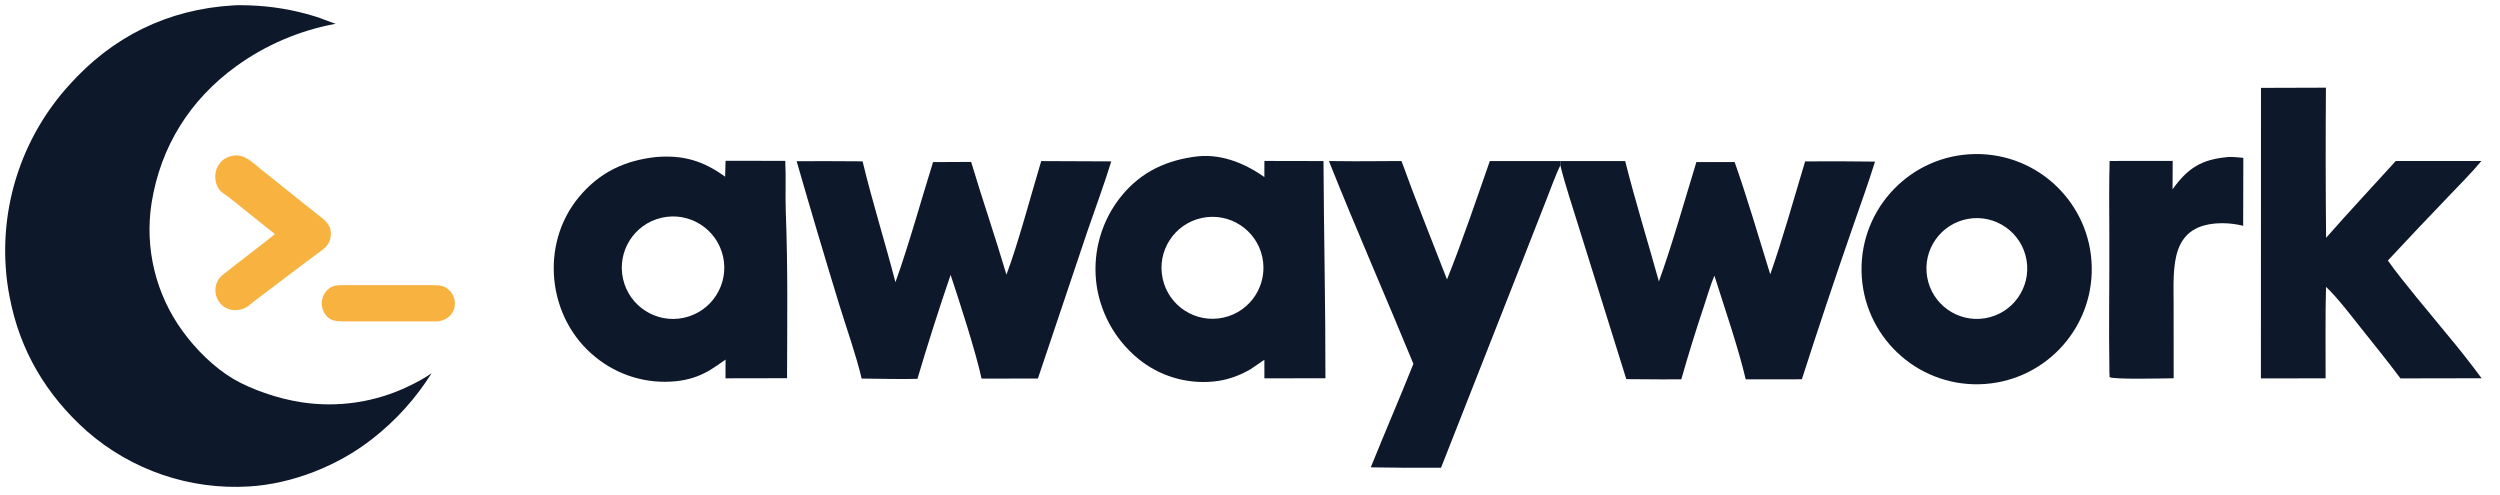
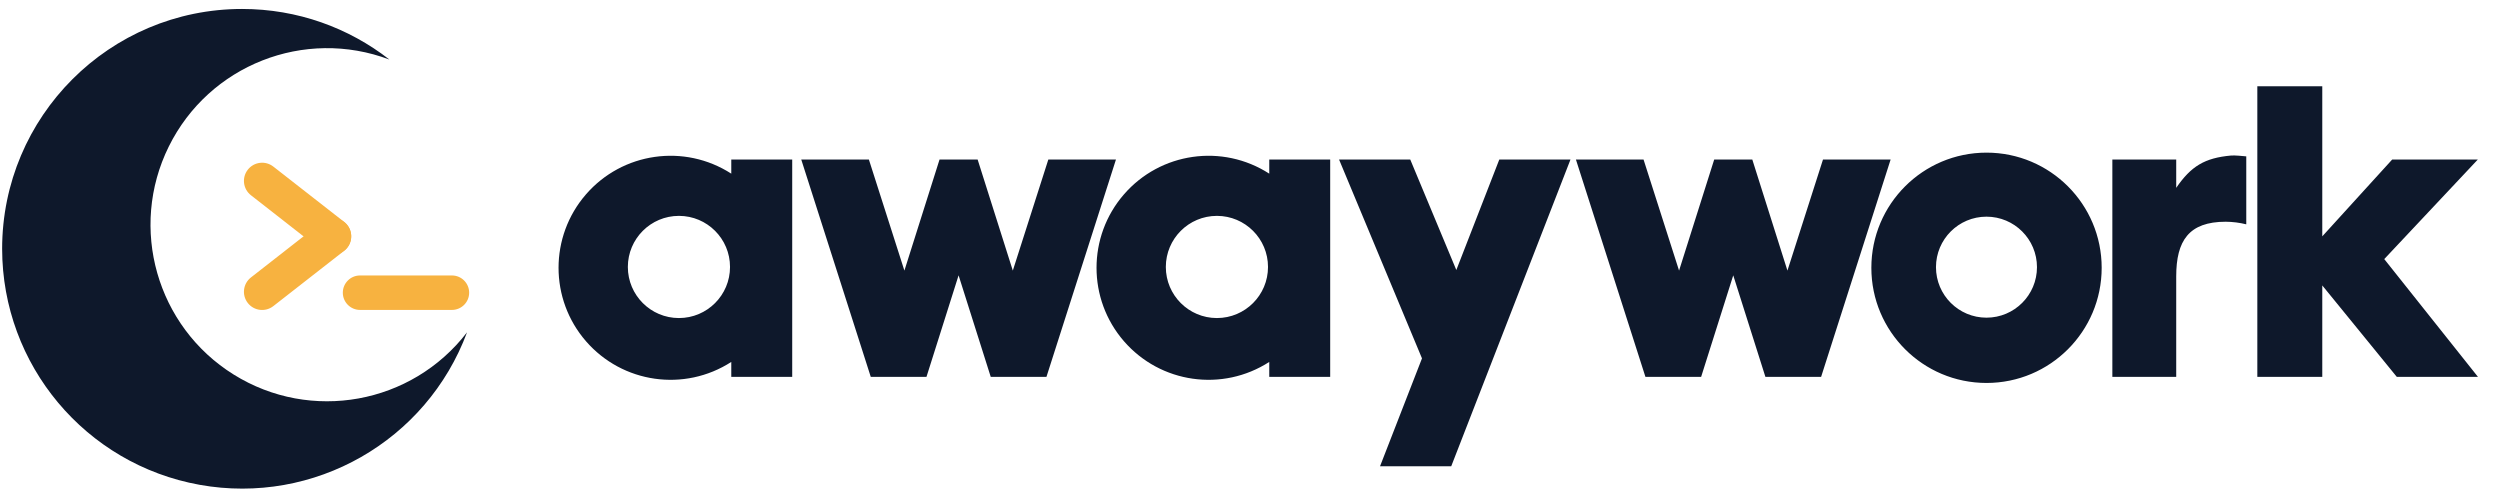
- <svg xmlns="http://www.w3.org/2000/svg" width="597" height="118" viewBox="0 0 597 118" fill="none">
-   <path d="M55.713 1.29C56.644 1.2 58.526 1.25 59.464 1.282C64.782 1.447 70.055 2.323 75.141 3.887C76.869 4.417 78.476 5.14 80.16 5.684C71.596 7.243 63.489 10.699 56.434 15.797C45.377 23.784 38.346 34.999 36.191 48.503C34.517 59.275 37.185 70.272 43.61 79.079C46.794 83.456 51.027 87.689 55.702 90.474C57.942 91.809 60.755 92.993 63.224 93.847C66.098 94.864 69.062 95.609 72.077 96.071C80.765 97.391 89.65 96.055 97.566 92.237C99.318 91.407 101.502 90.256 103.075 89.108C99.298 95.139 94.49 100.459 88.871 104.825C80.794 111.193 69.802 115.553 59.533 116.162C45.356 117.045 31.404 112.291 20.716 102.936C11.066 94.331 4.764 83.761 2.324 71.039C1.833 68.607 1.511 66.143 1.359 63.666C0.326 47.802 5.764 32.197 16.433 20.41C26.835 8.733 40.106 2.201 55.713 1.29Z" fill="#0E182B" />
-   <path d="M55.957 37.14C58.453 36.867 60.205 38.728 62.007 40.17L67.652 44.689C70.358 46.853 73.058 49.017 75.779 51.179C77.626 52.646 79.2 53.613 78.985 56.327C78.805 58.578 77.281 59.466 75.628 60.66C74.838 61.242 74.053 61.829 73.273 62.422L64.261 69.238C62.7 70.422 60.861 71.755 59.377 73.007C58.358 73.79 57.029 74.139 55.754 74.042C54.52 73.954 53.374 73.372 52.575 72.427C51.144 70.719 51.015 68.227 52.401 66.406C52.957 65.725 53.724 65.229 54.402 64.685C58.11 61.71 61.981 58.895 65.66 55.893C65.306 55.651 64.967 55.369 64.633 55.1C61.359 52.462 58.083 49.824 54.789 47.211C53.914 46.51 52.818 46.028 52.207 45.048C51.049 43.194 51.13 40.771 52.456 39.023C53.339 37.858 54.539 37.329 55.957 37.14Z" fill="#F7B240" />
-   <path d="M80.996 68.105C82.302 68.059 83.85 68.1 85.181 68.097L94.885 68.095L101.027 68.096C102.295 68.095 103.622 68.059 104.882 68.164C105.661 68.228 106.238 68.476 106.865 68.948C107.817 69.651 108.441 70.711 108.595 71.884C108.928 74.472 107.086 76.463 104.565 76.745L88.256 76.758L83.269 76.749C82.295 76.746 81.284 76.781 80.318 76.661C76.915 76.234 75.773 71.86 77.956 69.461C78.819 68.513 79.742 68.171 80.996 68.105Z" fill="#F7B240" />
-   <path d="M355.771 38.463L372.605 38.461V39.478C371.572 41.531 370.158 45.457 369.245 47.769L362.816 64.165L344.121 111.689C338.527 111.733 332.933 111.704 327.34 111.602C330.669 103.343 334.215 95.165 337.522 86.884C330.941 70.891 323.699 54.415 317.345 38.457C321.354 38.536 325.507 38.508 329.607 38.481C331.312 38.469 333.008 38.458 334.681 38.454C338.006 47.723 341.97 57.478 345.543 66.727C348.953 58.319 352.731 47.153 355.771 38.463Z" fill="#0E182B" />
-   <path d="M372.605 39.478V38.461L388.095 38.459C390.386 47.635 393.577 57.977 396.144 67.197C399.147 58.987 402.489 47.232 405.096 38.709L414.23 38.701C417.17 47.021 420.103 56.983 422.735 65.51C425.699 57.113 428.475 47.119 431.064 38.541C436.626 38.498 442.191 38.515 447.754 38.594C446.152 43.814 444.067 49.459 442.285 54.663C438.145 66.585 434.145 78.556 430.283 90.573L423.873 90.59L416.873 90.58C415.229 83.412 411.678 73.045 409.401 65.835C408.647 67.489 407.454 71.439 406.852 73.273C404.934 78.999 403.149 84.769 401.498 90.577C398.58 90.621 395.558 90.594 392.568 90.568C391.155 90.556 389.749 90.544 388.364 90.539L377.02 54.243C375.579 49.519 373.763 44.204 372.605 39.478Z" fill="#0E182B" />
-   <path d="M156.752 37.488C163.218 36.994 167.917 38.401 173.159 42.194L173.264 38.399L187.524 38.412C187.72 42.376 187.494 46.697 187.649 50.695C188.163 63.865 187.983 77.122 187.945 90.313L173.248 90.342L173.264 85.867C171.906 86.868 170.718 87.632 169.301 88.527C166.723 89.983 164.348 90.725 161.393 91.04C154.476 91.74 147.564 89.66 142.182 85.259C130.722 76.037 128.819 58.404 138.255 47.049C143.158 41.149 149.208 38.292 156.752 37.488ZM148.78 66.595C150.246 73.151 156.722 77.299 163.29 75.89C169.938 74.464 174.148 67.891 172.665 61.256C171.181 54.62 164.573 50.467 157.951 52.007C151.408 53.529 147.315 60.04 148.78 66.595Z" fill="#0E182B" />
-   <path d="M284.903 37.475C291.09 36.479 296.963 38.78 301.929 42.281L301.938 38.434L316.049 38.462C316.138 55.78 316.54 72.967 316.513 90.328L301.941 90.348L301.929 85.92L298.589 88.192C296.154 89.599 293.656 90.551 290.862 90.975C284.464 91.894 277.961 90.254 272.763 86.411C266.951 82.061 263.062 75.62 261.92 68.452C260.801 61.165 262.637 53.733 267.019 47.806C271.522 41.741 277.474 38.571 284.903 37.475ZM277.646 66.547C279.081 73.131 285.592 77.297 292.171 75.84C298.72 74.39 302.863 67.915 301.434 61.361C300.005 54.807 293.543 50.644 286.985 52.052C280.396 53.467 276.21 59.964 277.646 66.547Z" fill="#0E182B" />
-   <path d="M471.634 36.786C486.759 36.572 499.217 48.617 499.51 63.741C499.804 78.865 487.826 91.386 472.702 91.759C457.467 92.135 444.834 80.047 444.537 64.81C444.242 49.573 456.395 37.003 471.634 36.786ZM460.207 66.155C461.323 72.674 467.491 77.069 474.019 75.998C480.612 74.916 485.063 68.671 483.934 62.085C482.804 55.5 476.526 51.095 469.949 52.272C463.439 53.437 459.088 59.637 460.207 66.155Z" fill="#0E182B" />
-   <path d="M248.642 38.467L265.374 38.537C263.72 43.923 261.521 49.837 259.672 55.231L247.85 90.393L234.397 90.41C232.971 83.844 229.179 72.208 227.006 65.639C224.193 73.859 221.551 82.137 219.082 90.468C214.853 90.581 210.031 90.436 205.758 90.402C204.576 85.214 202.012 77.944 200.387 72.668C196.911 61.303 193.528 49.911 190.238 38.491C195.488 38.47 200.737 38.481 205.986 38.524C208.199 47.794 211.38 57.922 213.832 67.39C216.896 58.911 220.081 47.469 222.814 38.71L231.909 38.665C234.594 47.65 237.673 56.573 240.338 65.588C243.077 58.372 246.298 46.231 248.642 38.467Z" fill="#0E182B" />
-   <path d="M539.924 20.985L555.432 20.936C555.344 32.888 555.354 44.84 555.469 56.791C560.838 50.679 566.625 44.491 572.112 38.446L592.564 38.441C590.454 41.019 587.033 44.452 584.711 46.892C579.84 51.961 575.011 57.069 570.223 62.216C573.795 67.272 580.161 74.68 584.262 79.737C586.989 82.953 590.109 86.947 592.609 90.326L573.226 90.363C570.215 86.289 566.763 82.082 563.609 78.097C561.43 75.348 557.95 70.794 555.453 68.513C555.25 75.625 555.383 83.185 555.354 90.342L539.906 90.37L539.924 20.985Z" fill="#0E182B" />
-   <path d="M532.097 37.493C533.088 37.419 534.667 37.603 535.708 37.694L535.669 53.92C534.074 53.522 532.439 53.315 530.795 53.302C518.01 53.301 519.049 63.66 519.062 72.851L519.072 90.334C517.092 90.351 504.54 90.671 503.77 90.052L503.731 89.114C503.538 77.942 503.77 66.723 503.708 55.545C503.676 49.846 503.627 44.138 503.775 38.441L518.84 38.423L518.804 45.208C522.503 40.06 525.749 38.062 532.097 37.493Z" fill="#0E182B" />
+ <svg xmlns="http://www.w3.org/2000/svg" width="597" height="118" fill="none" viewBox="0 0 597 118">
+   <path fill="#0E182B" d="M57.8 2.14c13.27 0 25.48 4.51 35.19 12.08a42.16 42.16 0 1 0 18.54 65.14A57.31 57.31 0 0 1 .51 59.43a57.3 57.3 0 0 1 57.3-57.29" />
+   <g fill="#F7B240">
+     <path d="M107.92 65.78a4.11 4.11 0 1 1 0 8.23H85.98a4.11 4.11 0 1 1 0-8.23zM76.85 53.03a4.34 4.34 0 0 1 5.35 6.85L65.27 73.1a4.34 4.34 0 1 1-5.35-6.84z" />
+     <path d="M82.2 53a4.34 4.34 0 0 1-5.35 6.85L59.92 46.62a4.34 4.34 0 1 1 5.35-6.84z" />
+   </g>
+   <path fill="#0E182B" fill-rule="evenodd" d="M539.05 20.6h15.51v35.84l16.69-18.34h20.45l-22.34 23.77L591.74 90h-19.38l-17.8-21.84V90h-15.51zM504.43 38.1h15.25v6.76c3.53-5.15 6.77-7.15 13.12-7.72.99-.07 2.57.11 3.61.2v16.23a21 21 0 0 0-4.91-.62c-8.82 0-11.82 4.55-11.82 13.05v24h-15.25zM501.88 63.95a27.5 27.5 0 1 1-55 0 27.5 27.5 0 0 1 55 0m-15.45-.15a12.06 12.06 0 1 0-24.12 0 12.06 12.06 0 0 0 24.12 0M376.33 38.1h16.15l8.48 26.52 8.39-26.52h9.1l8.39 26.52 8.49-26.52h16.15L434.88 90h-13.3l-7.68-24.25L406.23 90h-13.3zM319.77 38.1h17l11 26.38 10.26-26.38h17l-28.48 73.25h-17l10.02-25.77zM303.1 38.1h14.55V90H303.1v-3.57a26.75 26.75 0 1 1 0-44.96zm-.3 25.65a12.2 12.2 0 1 0-24.4 0 12.2 12.2 0 0 0 24.4 0M191.34 38.1h16.15l8.48 26.52 8.39-26.52h9.1l8.4 26.52 8.48-26.52h16.15L249.89 90h-13.3l-7.68-24.25L221.24 90h-13.3zM174.63 38.1h14.55V90h-14.55v-3.57a26.75 26.75 0 1 1 0-44.96zm-.3 25.65a12.2 12.2 0 1 0-24.4 0 12.2 12.2 0 0 0 24.4 0" clip-rule="evenodd" />
</svg>
